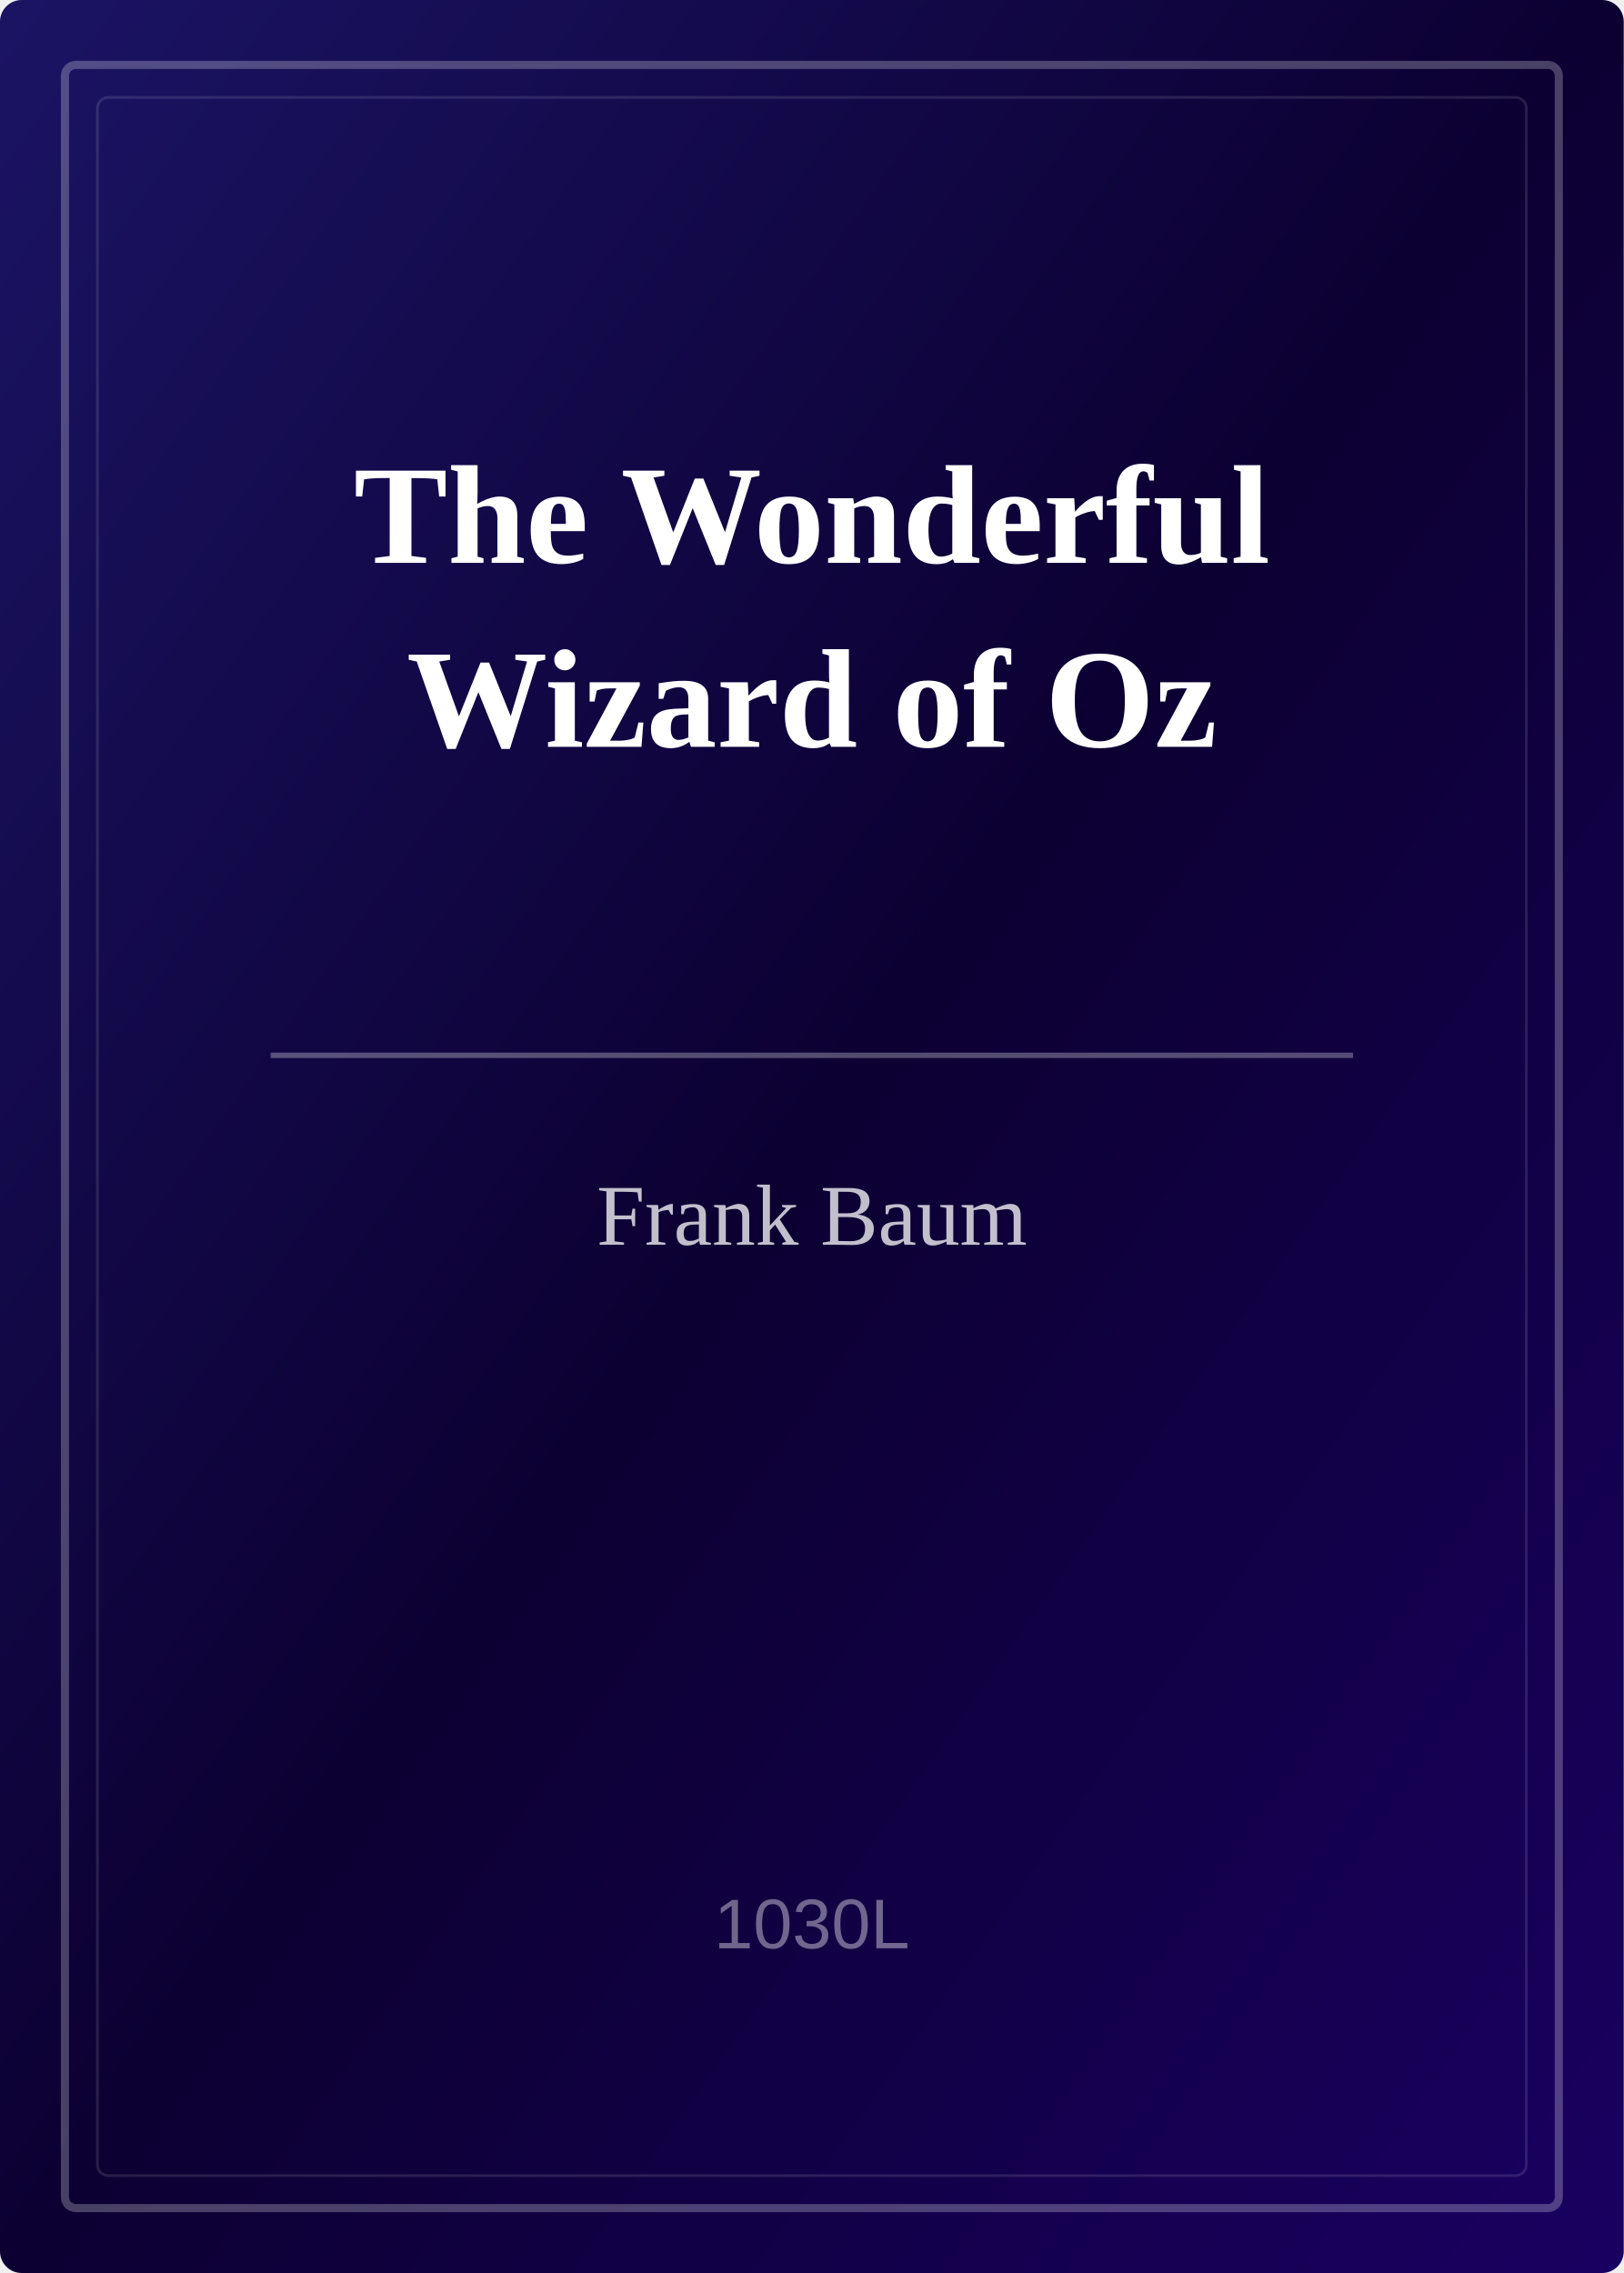
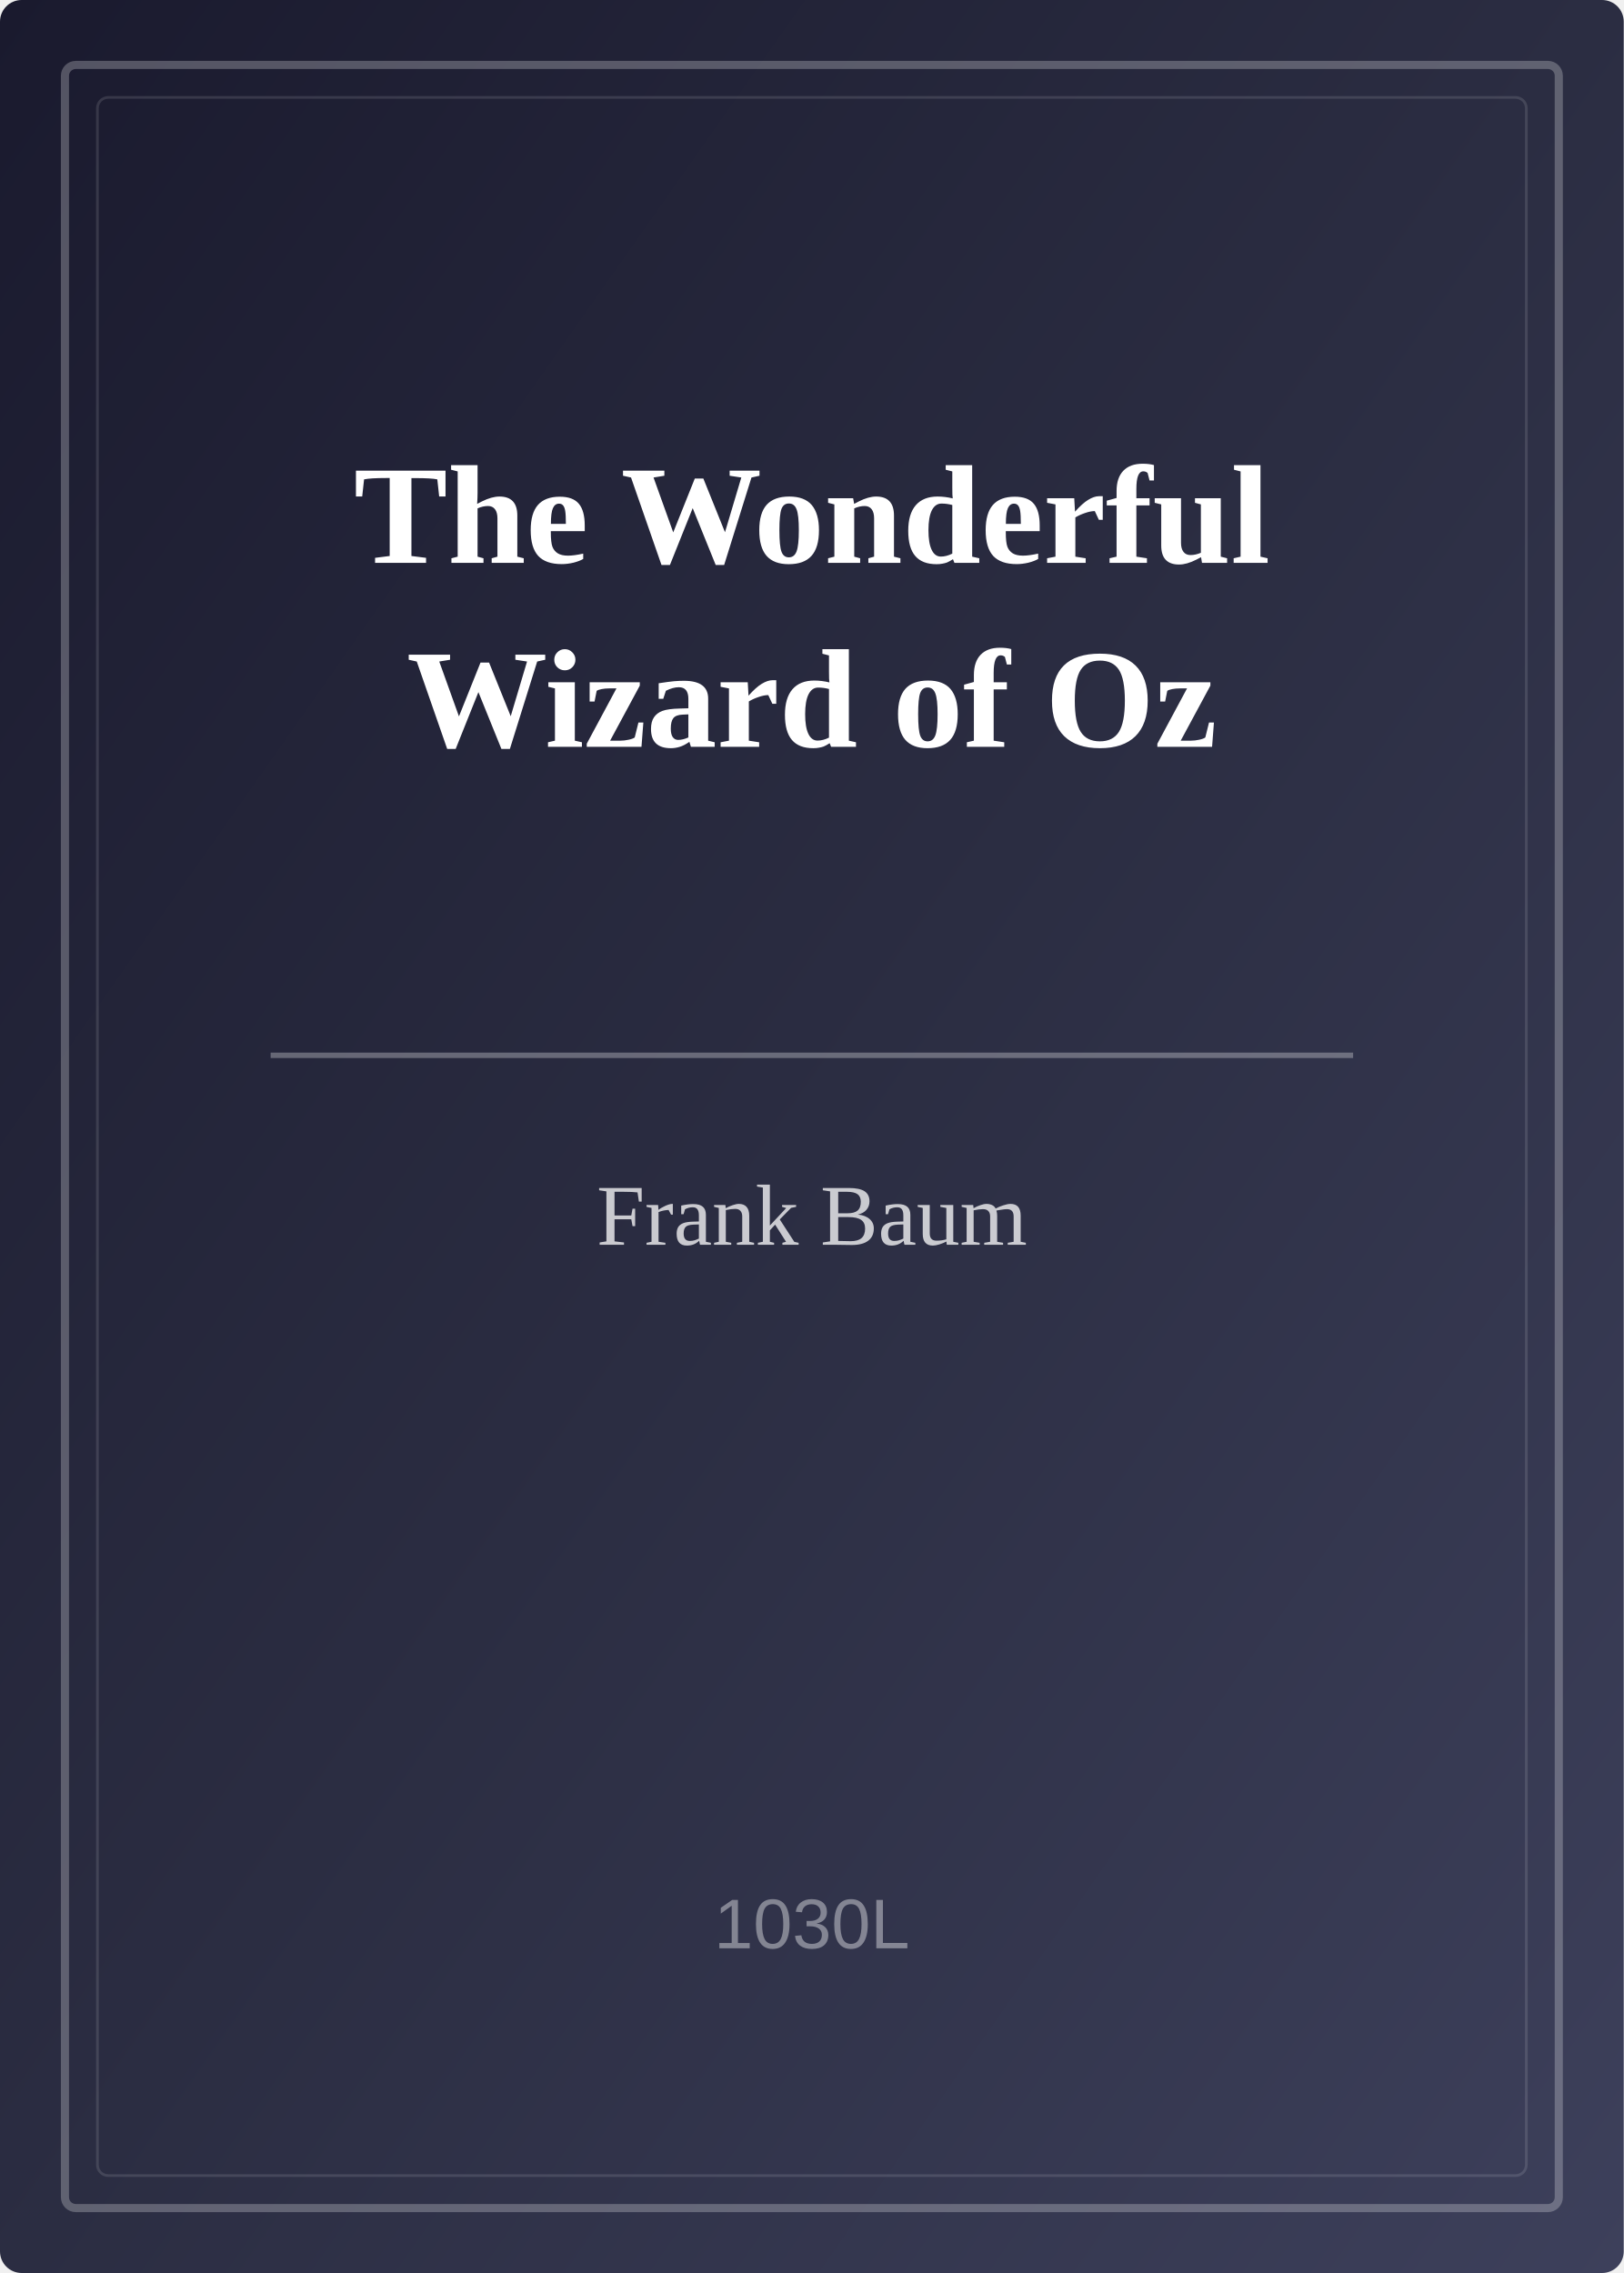
<svg xmlns="http://www.w3.org/2000/svg" width="300" height="420" viewBox="0 0 300 420">
  <defs>
    <linearGradient id="bg" x1="0%" y1="0%" x2="100%" y2="100%">
-       <stop offset="0%" stop-color="#1B1464" />
-       <stop offset="50%" stop-color="#0C0032" />
-       <stop offset="100%" stop-color="#190061" />
+       <stop offset="0%" stop-color="#1a1a2e" />
+       <stop offset="50%" stop-color="#2b2d42" />
+       <stop offset="100%" stop-color="#3d405b" />
    </linearGradient>
  </defs>
  <rect width="300" height="420" fill="url(#bg)" rx="4" />
  <rect x="12" y="12" width="276" height="396" fill="none" stroke="rgba(255,255,255,0.25)" stroke-width="1.5" rx="2" />
  <rect x="18" y="18" width="264" height="384" fill="none" stroke="rgba(255,255,255,0.12)" stroke-width="0.5" rx="2" />
  <line x1="50" y1="195" x2="250" y2="195" stroke="rgba(255,255,255,0.3)" stroke-width="1" />
  <text x="150" y="104" text-anchor="middle" fill="white" font-family="Georgia, 'Times New Roman', serif" font-size="26" font-weight="bold">The Wonderful</text>
  <text x="150" y="138" text-anchor="middle" fill="white" font-family="Georgia, 'Times New Roman', serif" font-size="26" font-weight="bold">Wizard of Oz</text>
  <text x="150" y="230" text-anchor="middle" fill="rgba(255,255,255,0.75)" font-family="Georgia, 'Times New Roman', serif" font-size="16">Frank Baum</text>
  <text x="150" y="360" text-anchor="middle" fill="rgba(255,255,255,0.4)" font-family="Arial, sans-serif" font-size="13">1030L</text>
</svg>
